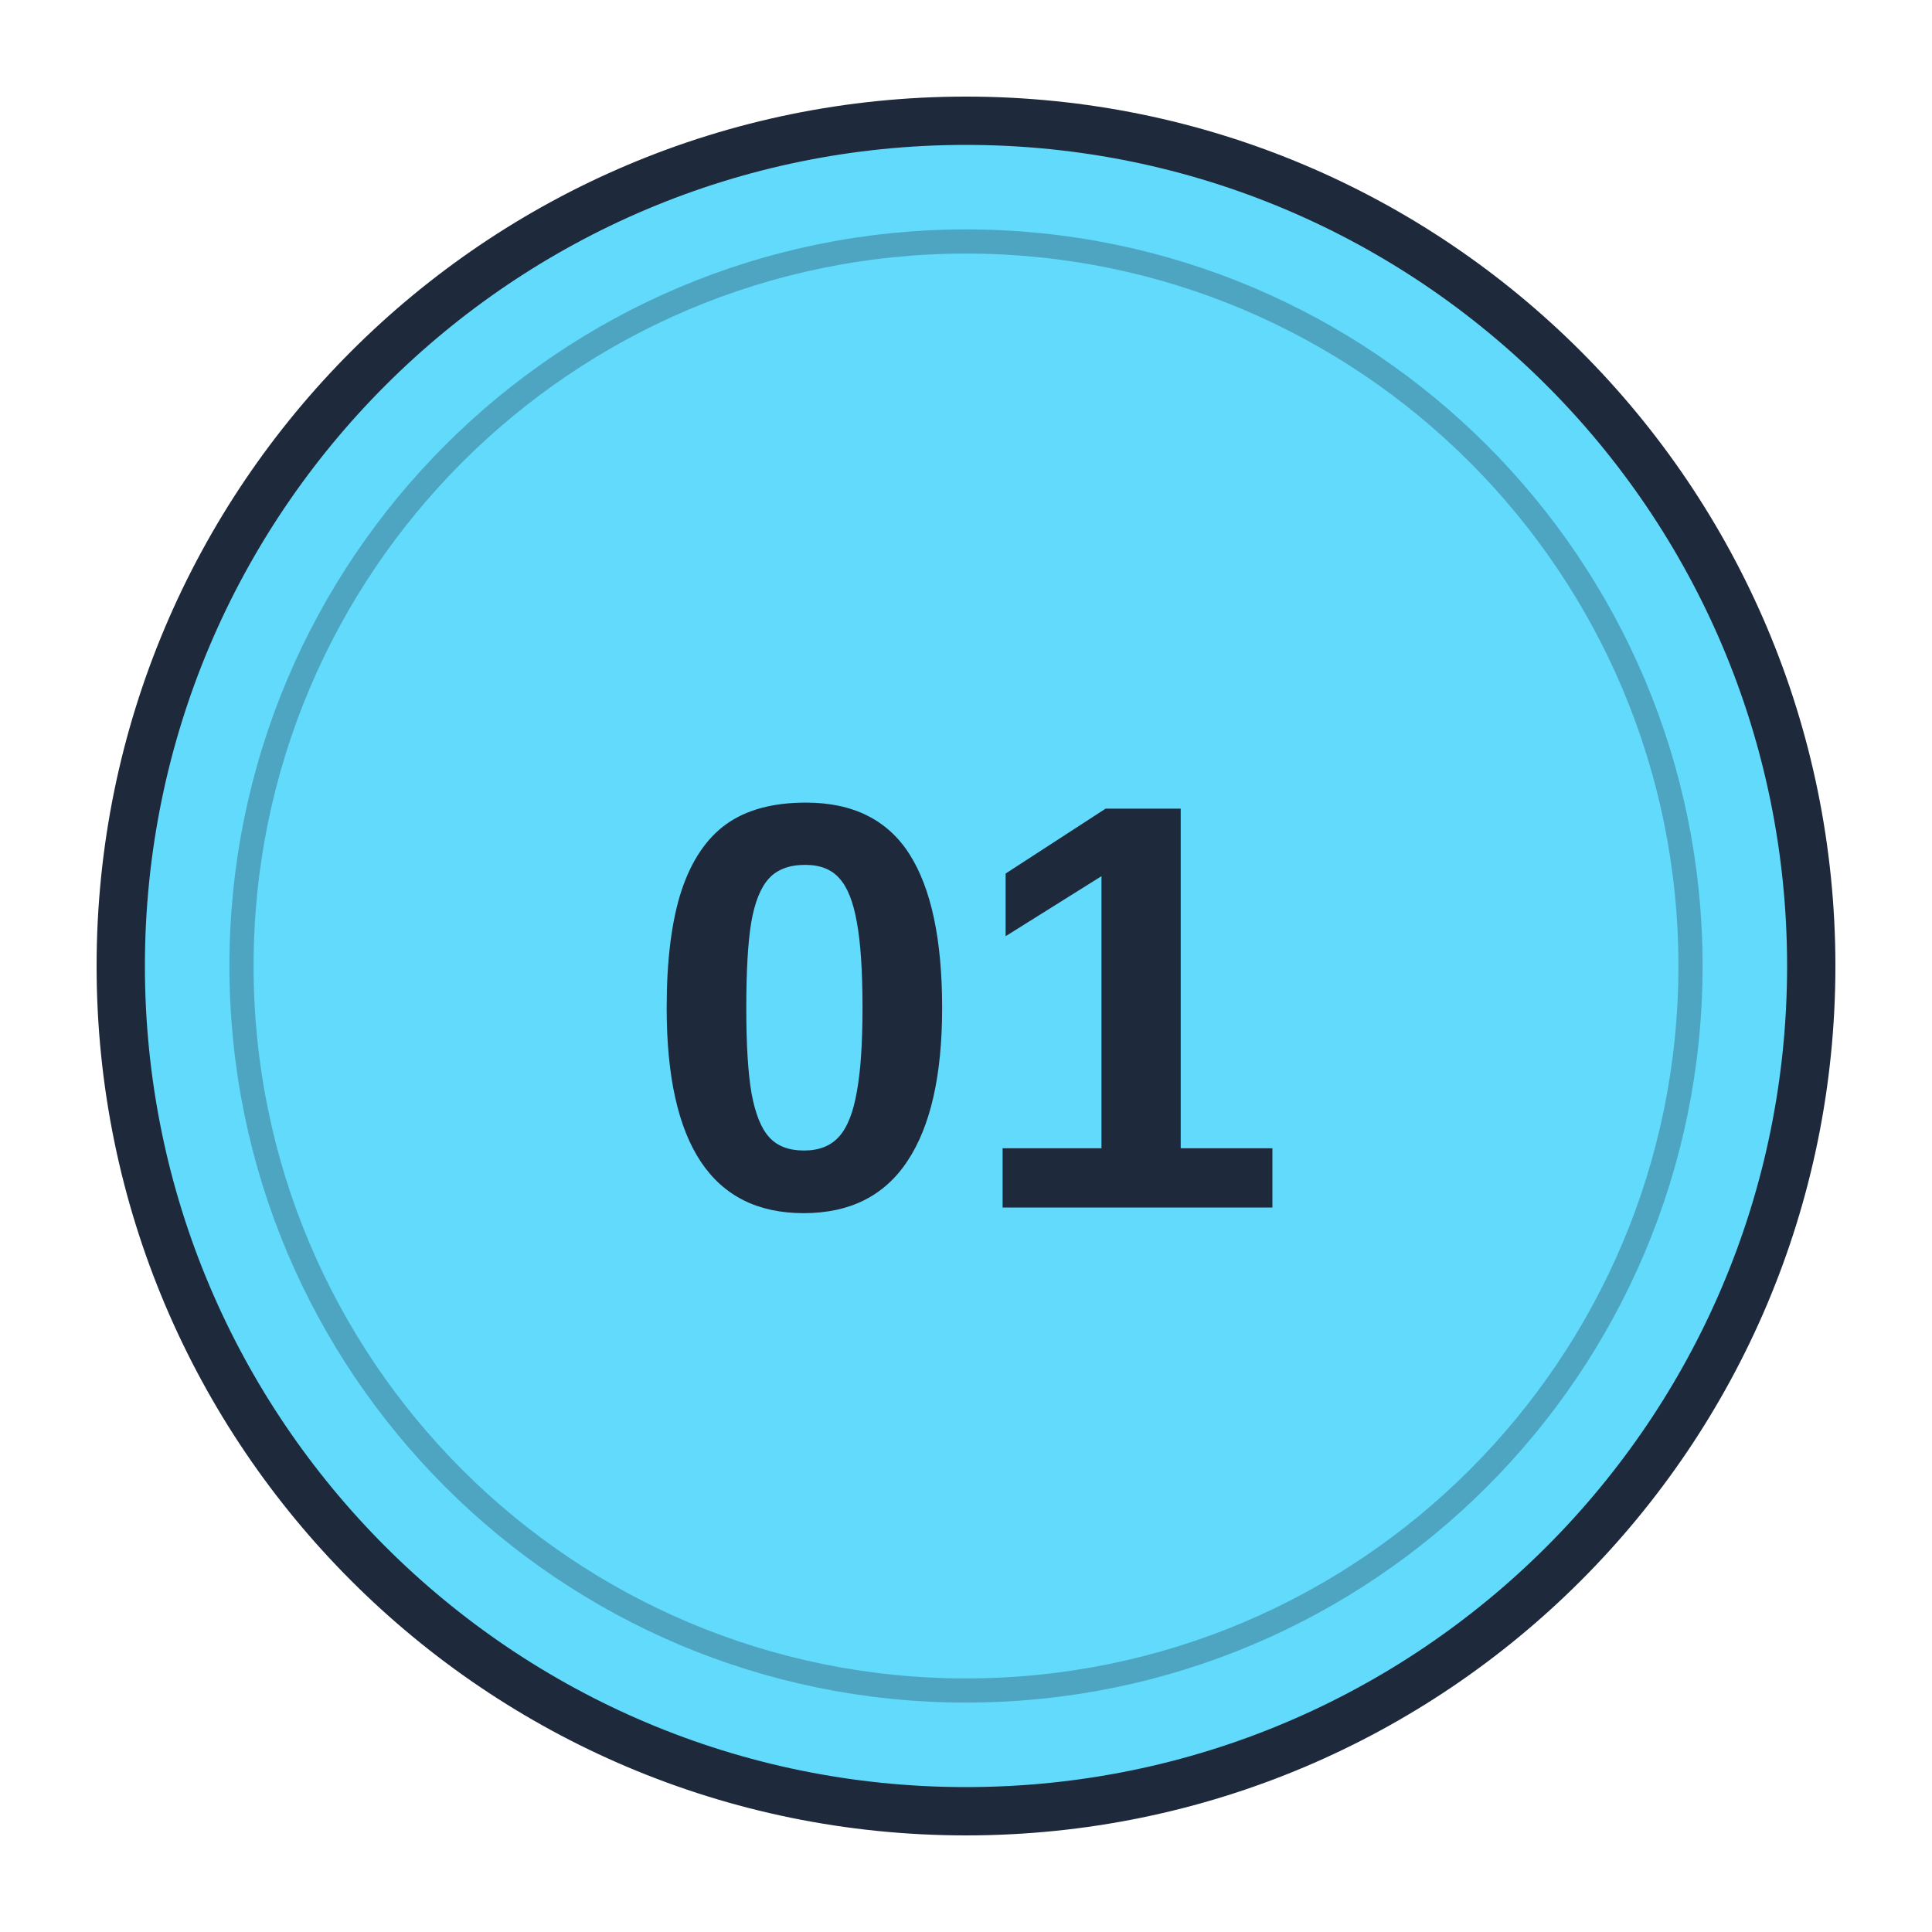
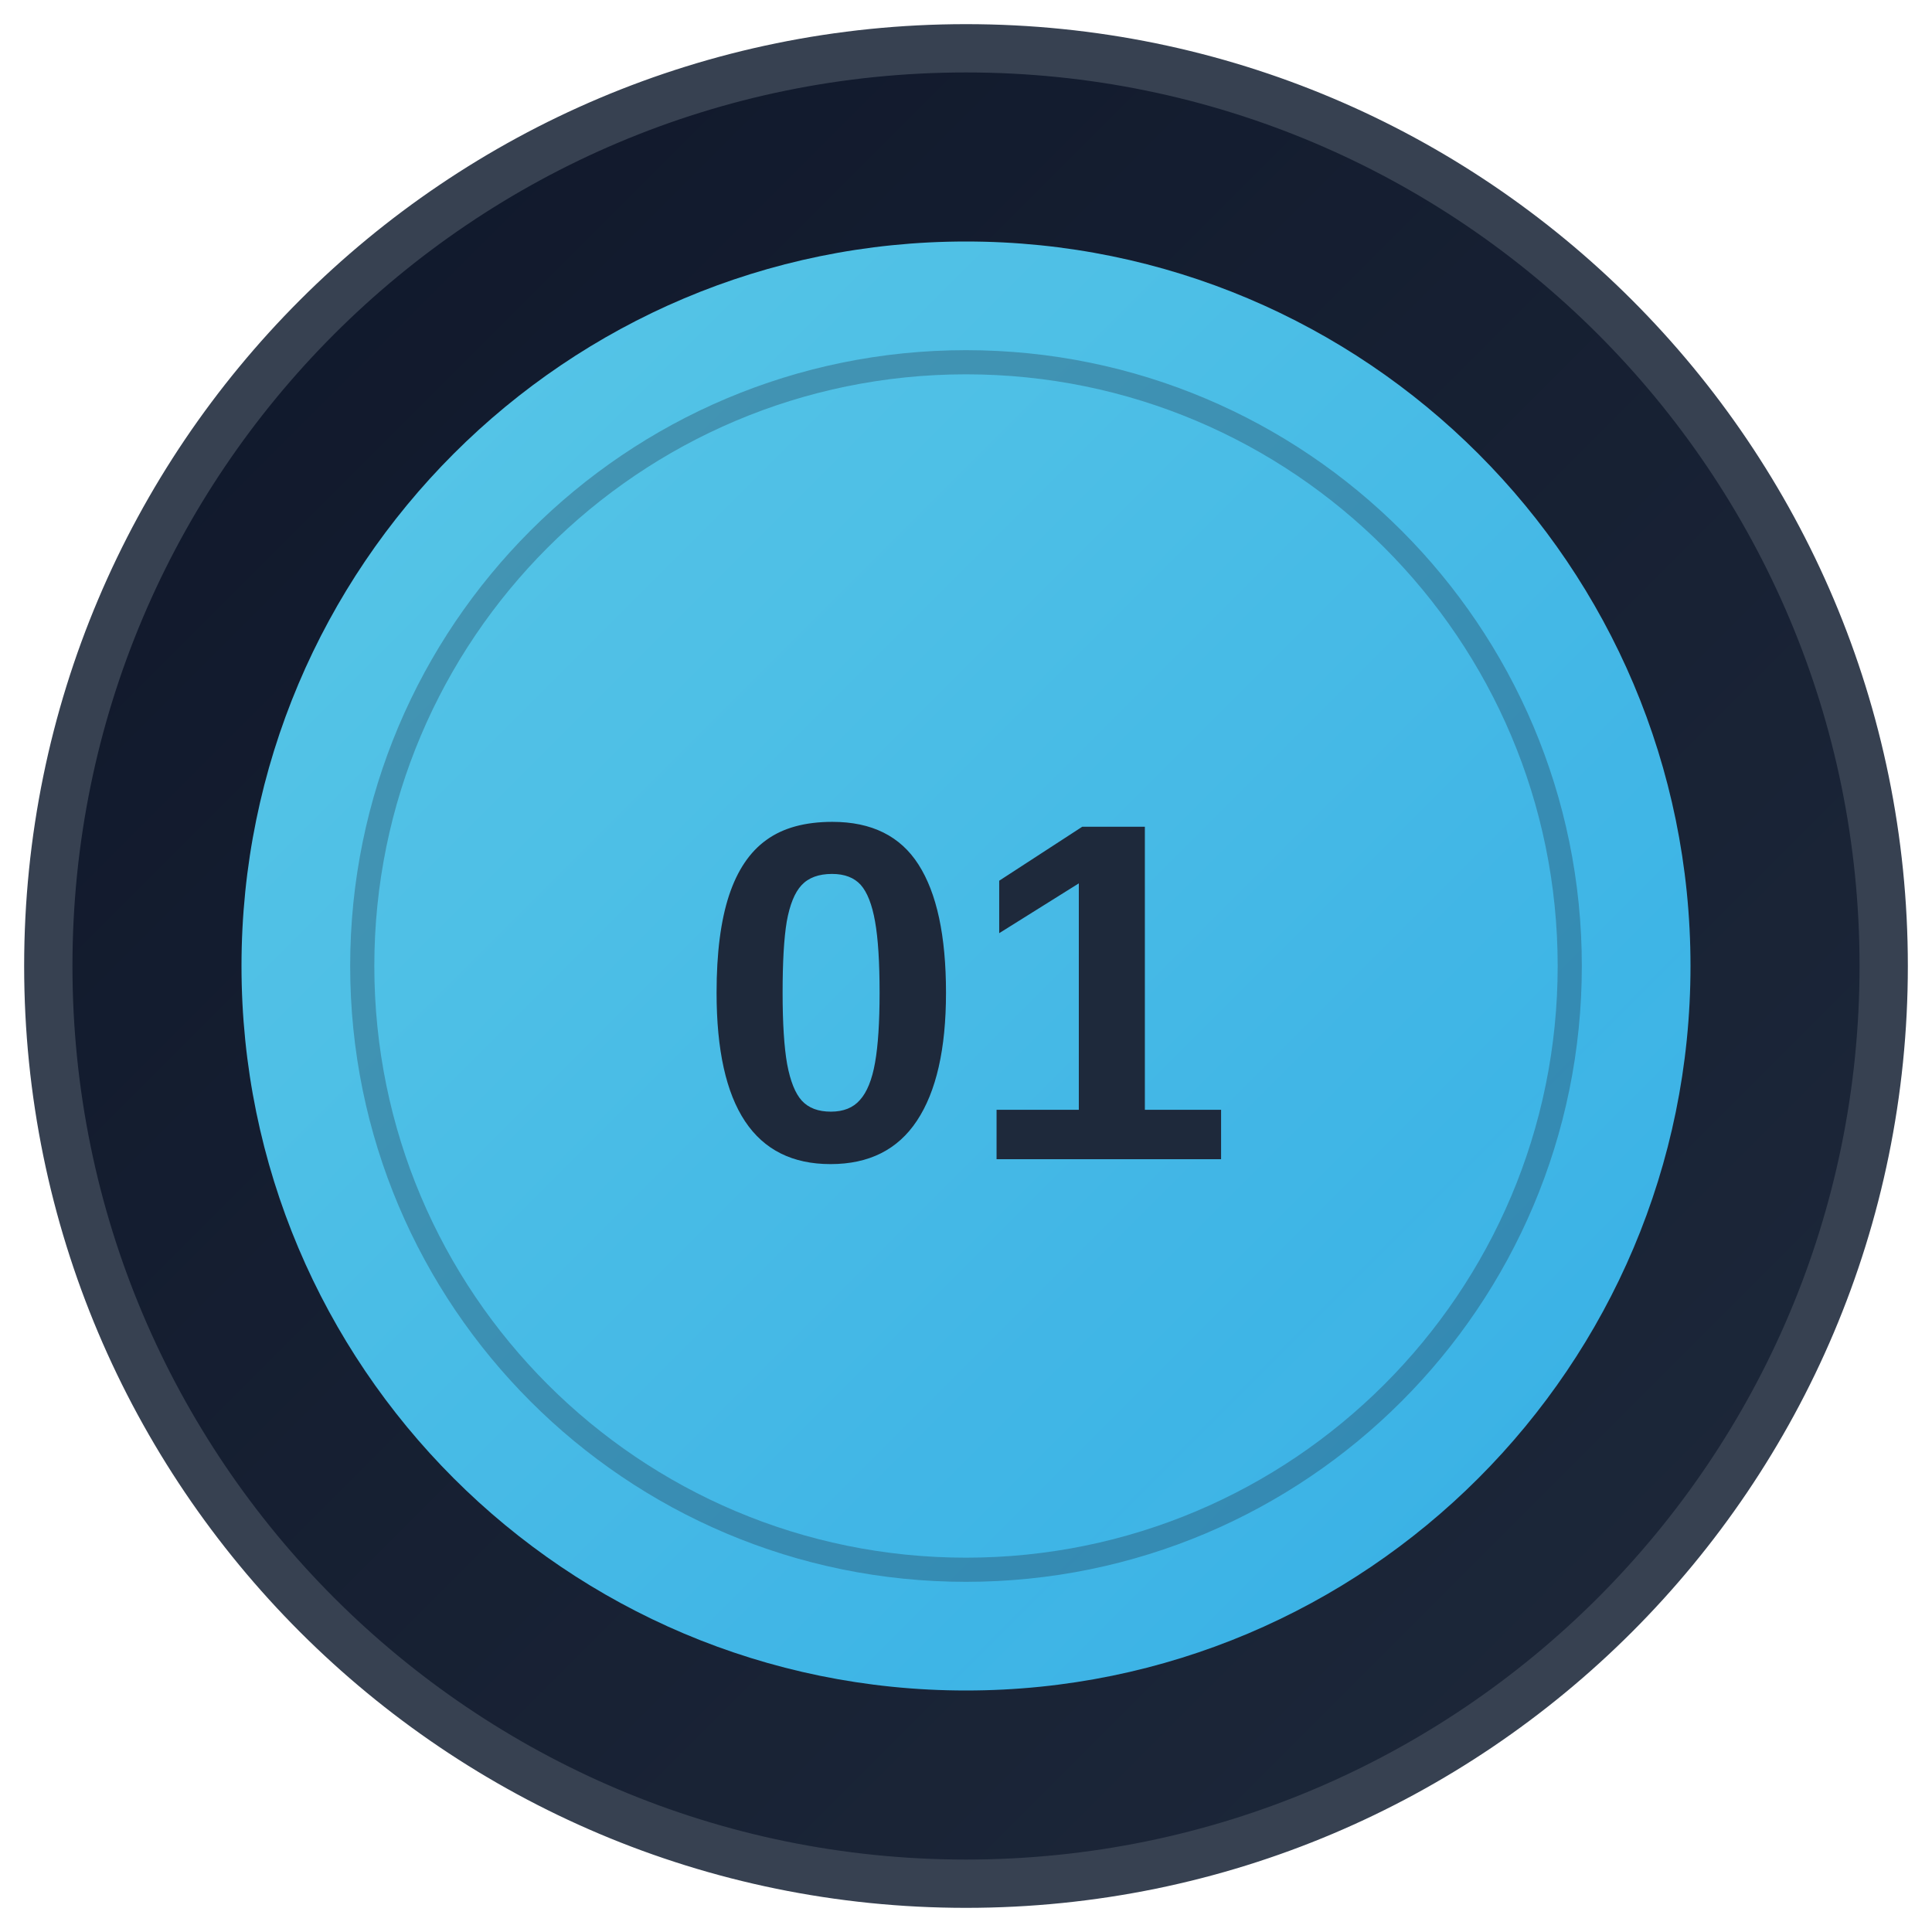
<svg xmlns="http://www.w3.org/2000/svg" width="80" height="80">
-   <circle cx="40" cy="40" r="35" fill="#61DAFB" stroke="#1e293b" stroke-width="2" />
-   <text x="40" y="50" fill="#1e293b" font-family="Arial, sans-serif" font-size="24" font-weight="bold" text-anchor="middle">01</text>
-   <circle cx="40" cy="40" r="30" fill="none" stroke="#1e293b" stroke-width="1" opacity="0.3" />
+   <defs>
+     <linearGradient id="darkBg01" x1="0%" y1="0%" x2="100%" y2="100%">
+       <stop offset="0%" style="stop-color:#0f172a;stop-opacity:1" />
+       <stop offset="100%" style="stop-color:#1e293b;stop-opacity:1" />
+     </linearGradient>
+     <linearGradient id="weekGradient01" x1="0%" y1="0%" x2="100%" y2="100%">
+       <stop offset="0%" style="stop-color:#61DAFB;stop-opacity:1" />
+       <stop offset="100%" style="stop-color:#38bdf8;stop-opacity:1" />
+     </linearGradient>
+   </defs>
+   <circle cx="40" cy="40" r="38" fill="url(#darkBg01)" stroke="#374151" stroke-width="2" />
+   <circle cx="40" cy="40" r="30" fill="url(#weekGradient01)" opacity="0.9" />
+   <text x="40" y="48" fill="#1e293b" font-family="Arial, sans-serif" font-size="20" font-weight="bold" text-anchor="middle">01</text>
+   <circle cx="40" cy="40" r="25" fill="none" stroke="#1e293b" stroke-width="1" opacity="0.3" />
</svg>
